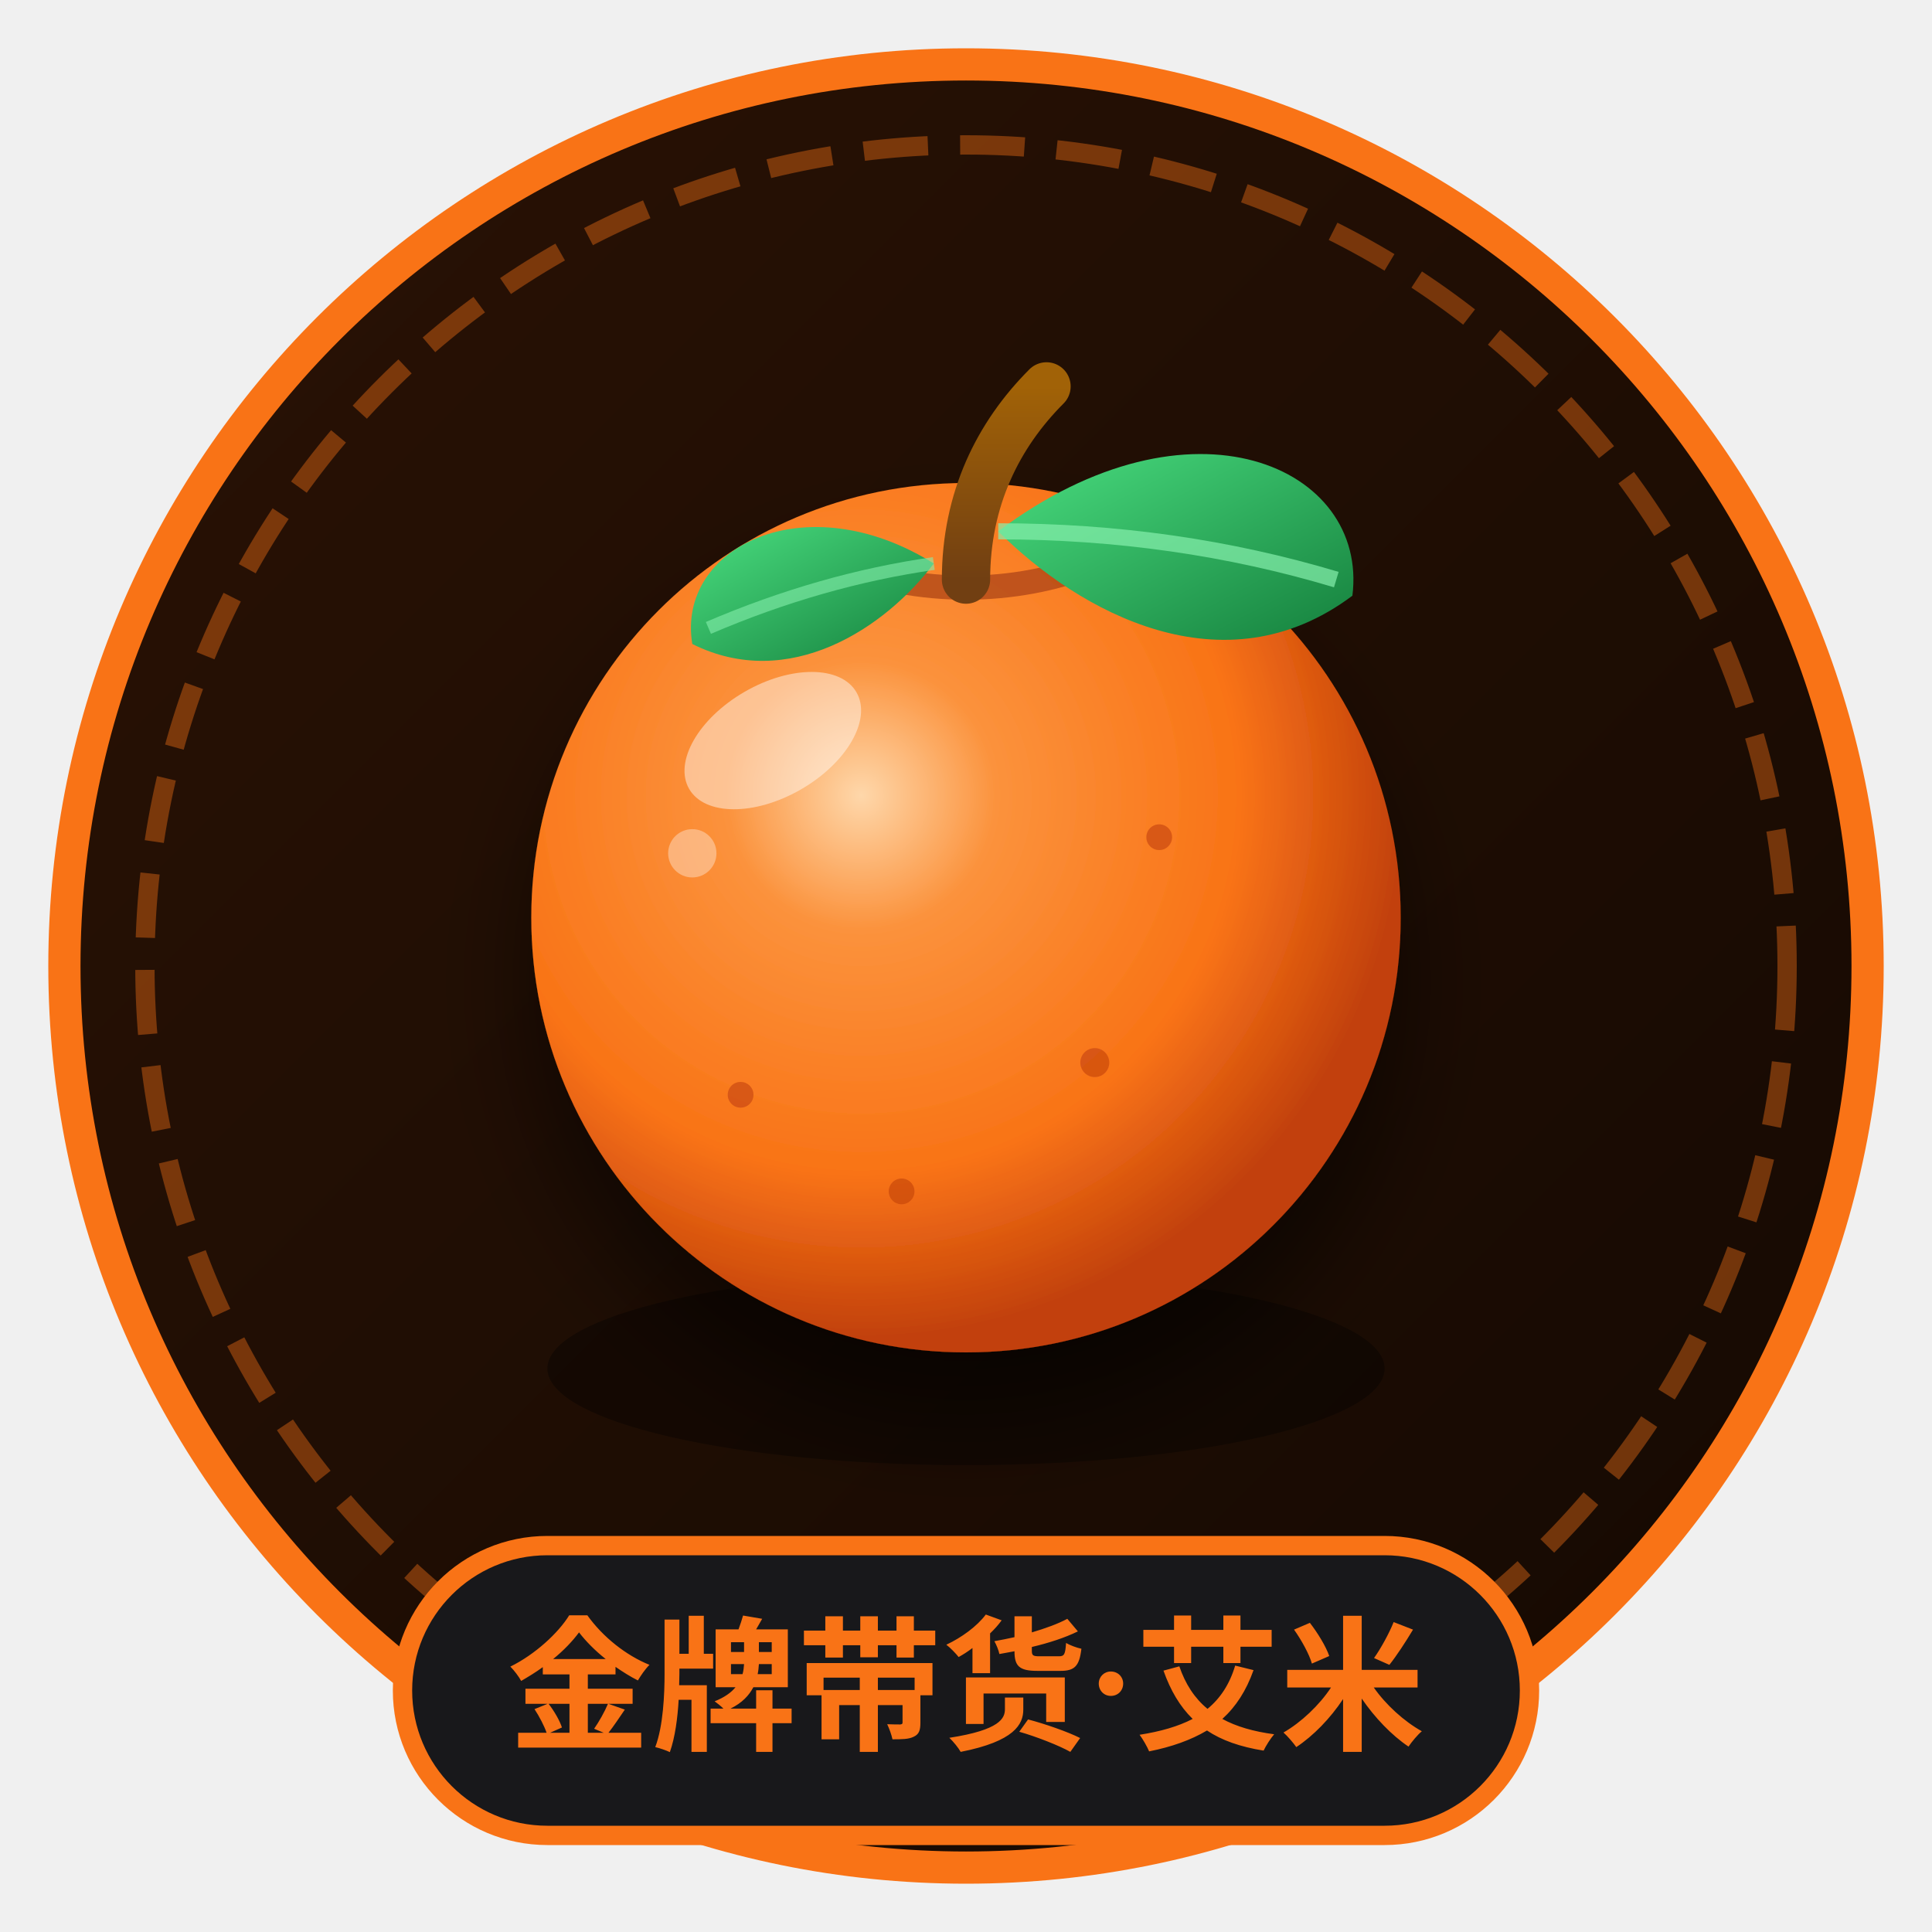
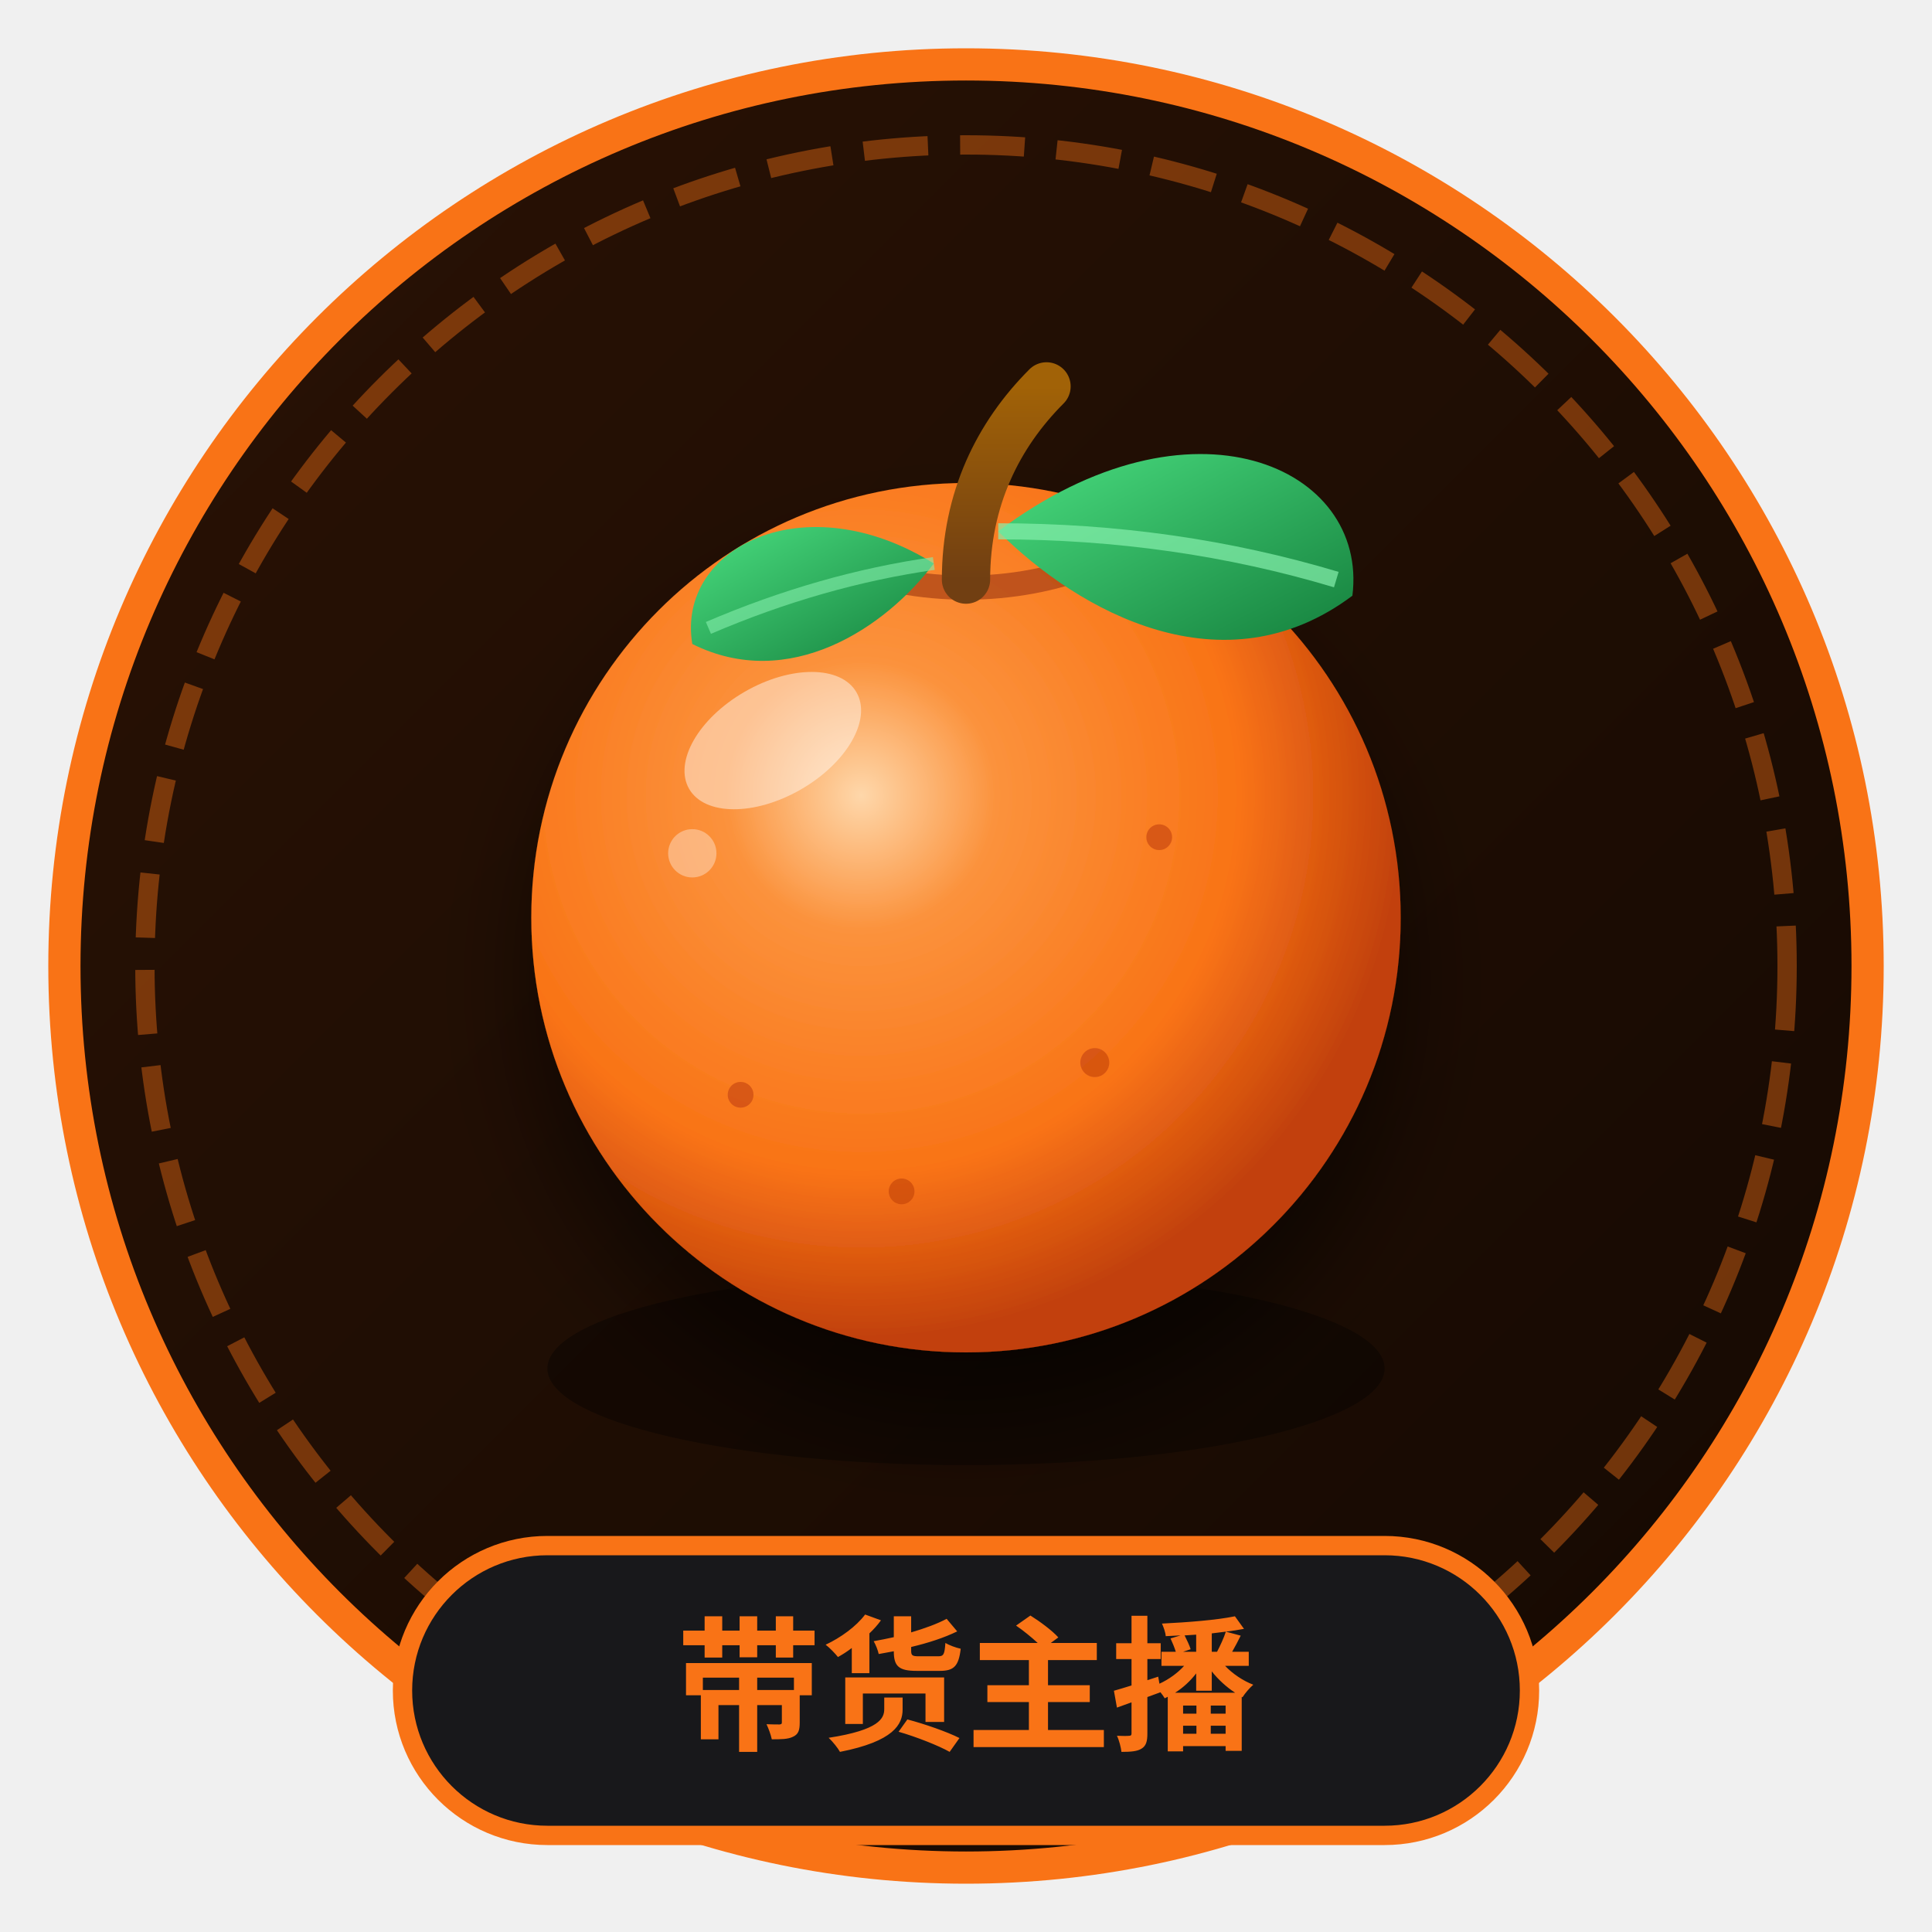
<svg xmlns="http://www.w3.org/2000/svg" viewBox="0 0 120 120" width="120" height="120">
  <defs>
    <linearGradient id="orangeBg" x1="0%" y1="0%" x2="100%" y2="100%">
      <stop offset="0%" stop-color="#2A1205" />
      <stop offset="100%" stop-color="#140902" />
    </linearGradient>
    <radialGradient id="orangeBody" cx="38%" cy="36%" r="62%">
      <stop offset="0%" stop-color="#FED7AA" />
      <stop offset="25%" stop-color="#FB923C" />
      <stop offset="70%" stop-color="#F97316" />
      <stop offset="100%" stop-color="#C2410C" />
    </radialGradient>
    <linearGradient id="leafGrad" x1="0%" y1="0%" x2="100%" y2="100%">
      <stop offset="0%" stop-color="#4ADE80" />
      <stop offset="100%" stop-color="#15803D" />
    </linearGradient>
    <linearGradient id="stemGrad" x1="0%" y1="0%" x2="0%" y2="100%">
      <stop offset="0%" stop-color="#A16207" />
      <stop offset="100%" stop-color="#713F12" />
    </linearGradient>
    <filter id="orangeShadow" x="-20%" y="-20%" width="140%" height="140%">
      <feDropShadow dx="0" dy="4" stdDeviation="3" flood-color="#000" flood-opacity="0.5" />
    </filter>
  </defs>
  <circle cx="60" cy="60" r="56" fill="url(#orangeBg)" stroke="#F97316" stroke-width="2" />
  <circle cx="60" cy="60" r="51" fill="none" stroke="#F97316" stroke-width="1.2" stroke-dasharray="4 2" opacity="0.4" />
  <ellipse cx="60" cy="85" rx="26" ry="6" fill="#000000" opacity="0.35" />
  <g filter="url(#orangeShadow)">
    <circle cx="60" cy="57" r="27" fill="url(#orangeBody)" />
    <path d="M 52 35 C 57 37, 63 37, 68 35" fill="none" stroke="#9A3412" stroke-width="1.5" stroke-linecap="round" opacity="0.6" />
    <ellipse cx="48" cy="46" rx="6" ry="3.5" fill="#FFFFFF" opacity="0.45" transform="rotate(-30 48 46)" />
    <circle cx="43" cy="53" r="1.5" fill="#FFFFFF" opacity="0.35" />
    <circle cx="72" cy="52" r="0.8" fill="#C2410C" opacity="0.6" />
    <circle cx="68" cy="66" r="0.9" fill="#C2410C" opacity="0.6" />
    <circle cx="56" cy="74" r="0.8" fill="#C2410C" opacity="0.6" />
    <circle cx="46" cy="68" r="0.8" fill="#C2410C" opacity="0.6" />
  </g>
  <path d="M 60 36 C 60 31, 62 27, 65 24" fill="none" stroke="url(#stemGrad)" stroke-width="3" stroke-linecap="round" />
  <path d="M 62 33 C 74 24, 85 29, 84 37 C 76 43, 67 38, 62 33 Z" fill="url(#leafGrad)" />
  <path d="M 62 33 Q 73 33 83 36" fill="none" stroke="#86EFAC" stroke-width="1" opacity="0.7" />
  <path d="M 58 35 C 50 30, 42 34, 43 40 C 49 43, 55 39, 58 35 Z" fill="url(#leafGrad)" />
  <path d="M 58 35 Q 51 36 44 39" fill="none" stroke="#86EFAC" stroke-width="0.8" opacity="0.6" />
  <rect x="25" y="96" width="70" height="18" rx="9" fill="#18181B" stroke="#F97316" stroke-width="1.2" />
-   <text x="60" y="108" fill="#F97316" font-family="-apple-system, sans-serif" font-size="9" font-weight="700" text-anchor="middle">金牌带货·艾米</text>
+   <text x="60" y="108" fill="#F97316" font-family="-apple-system, sans-serif" font-size="9" font-weight="700" text-anchor="middle">带货主播</text>
</svg>
